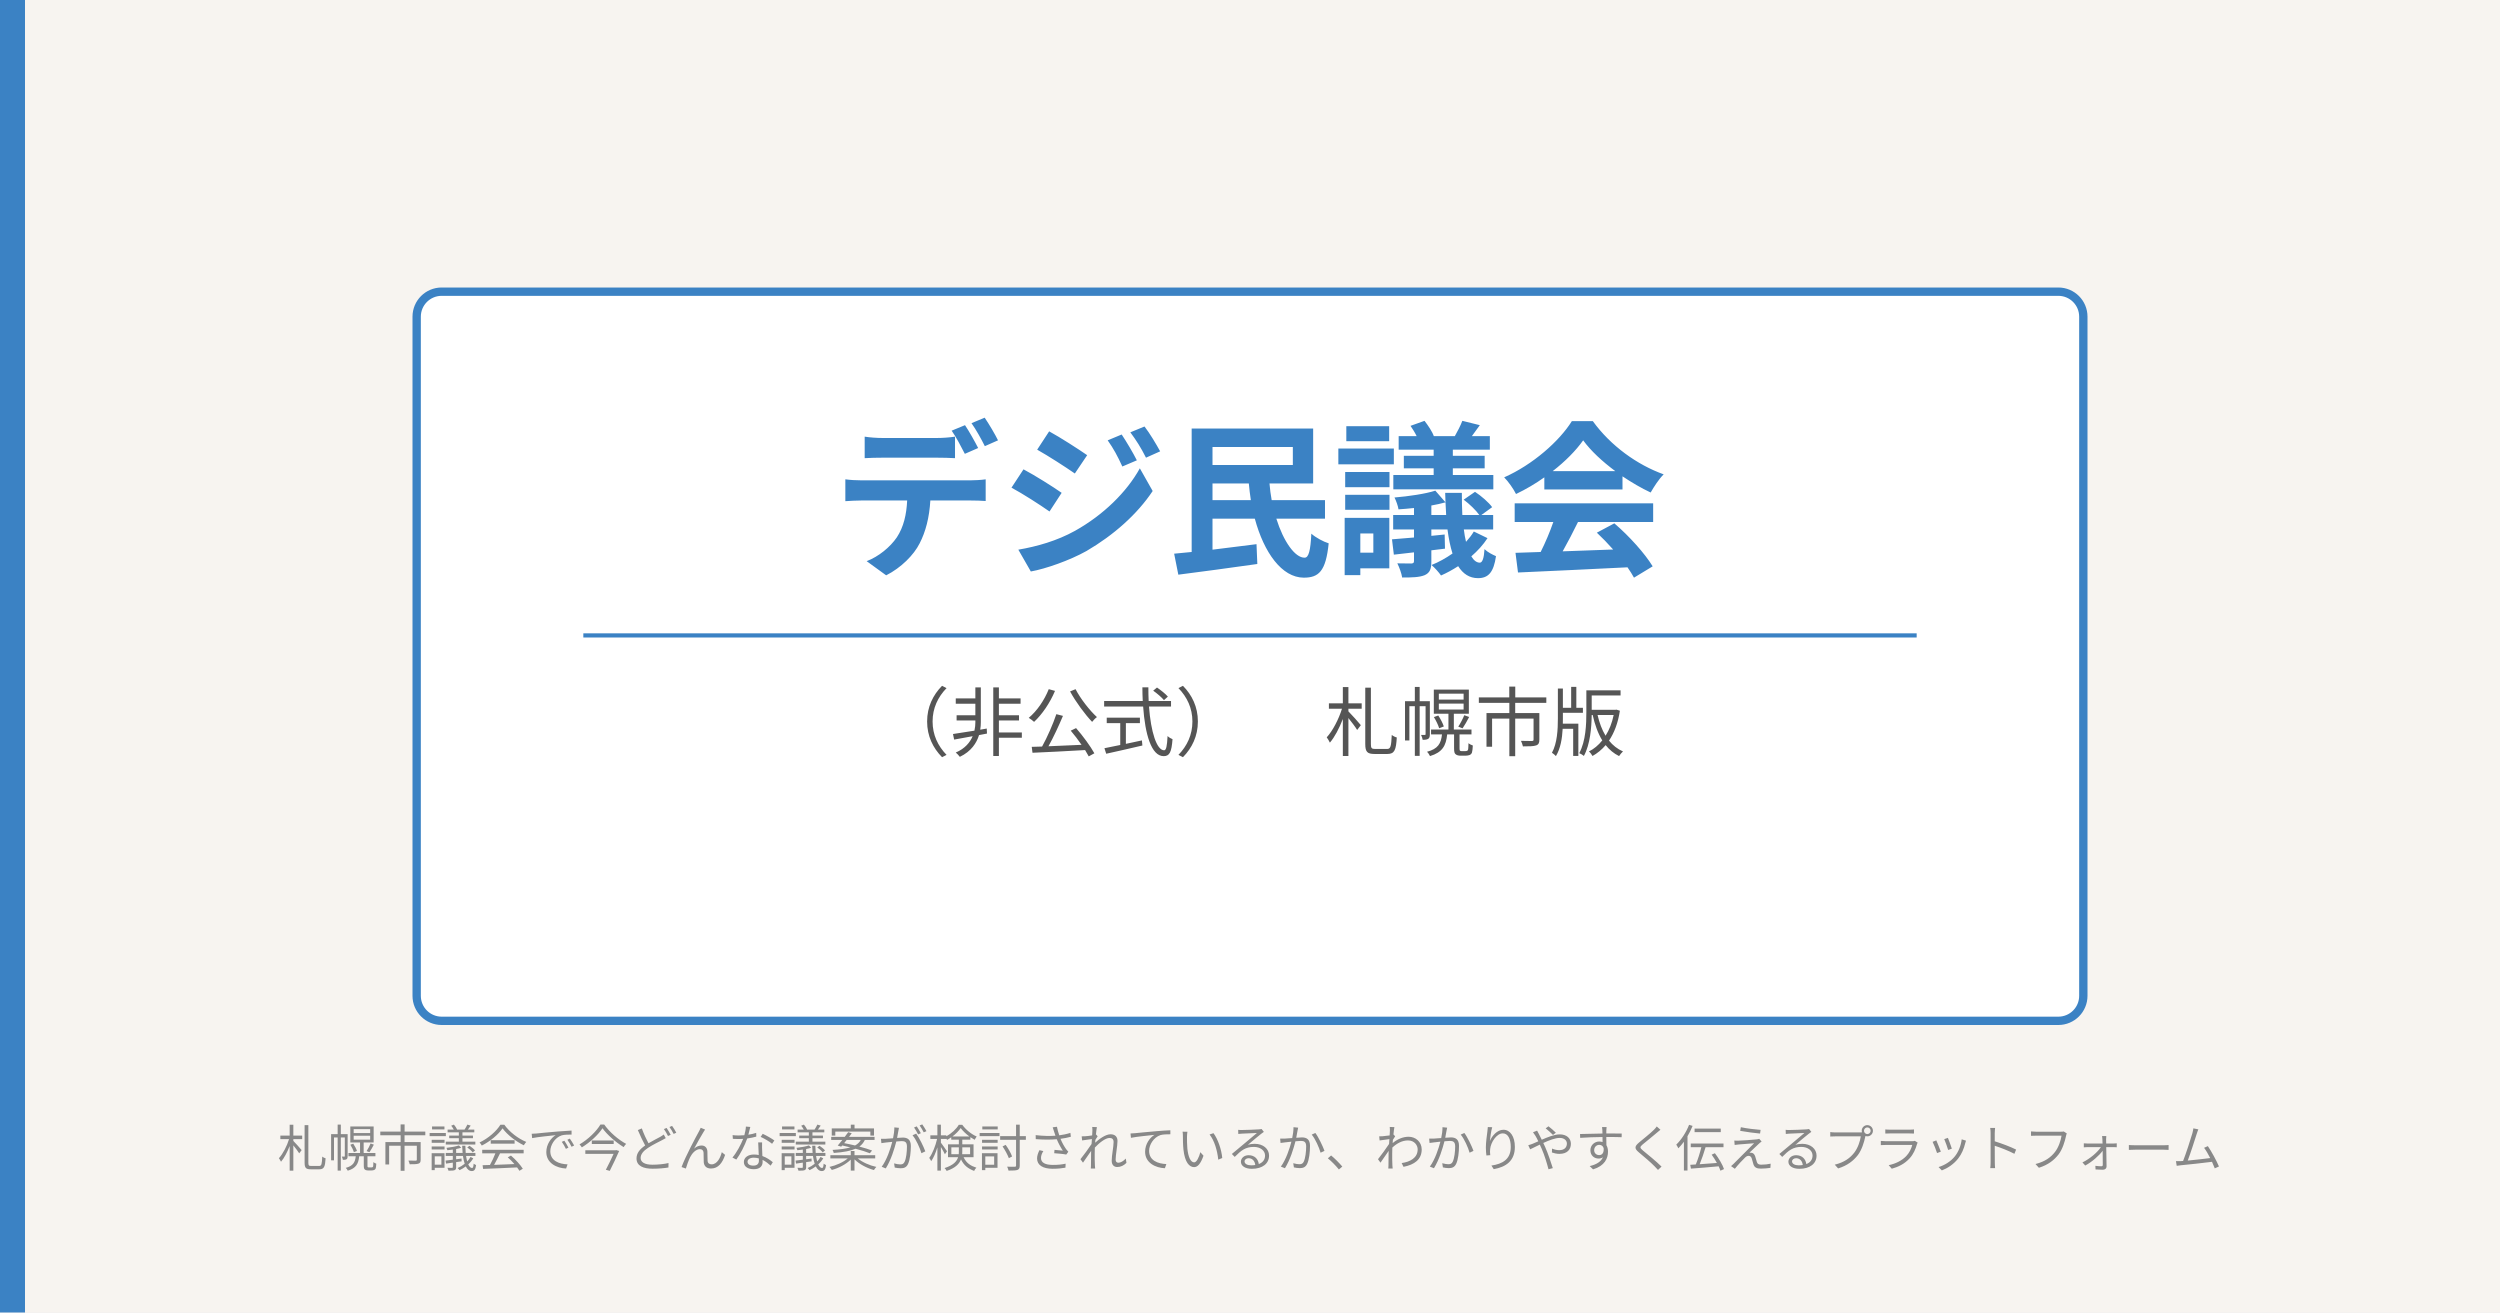
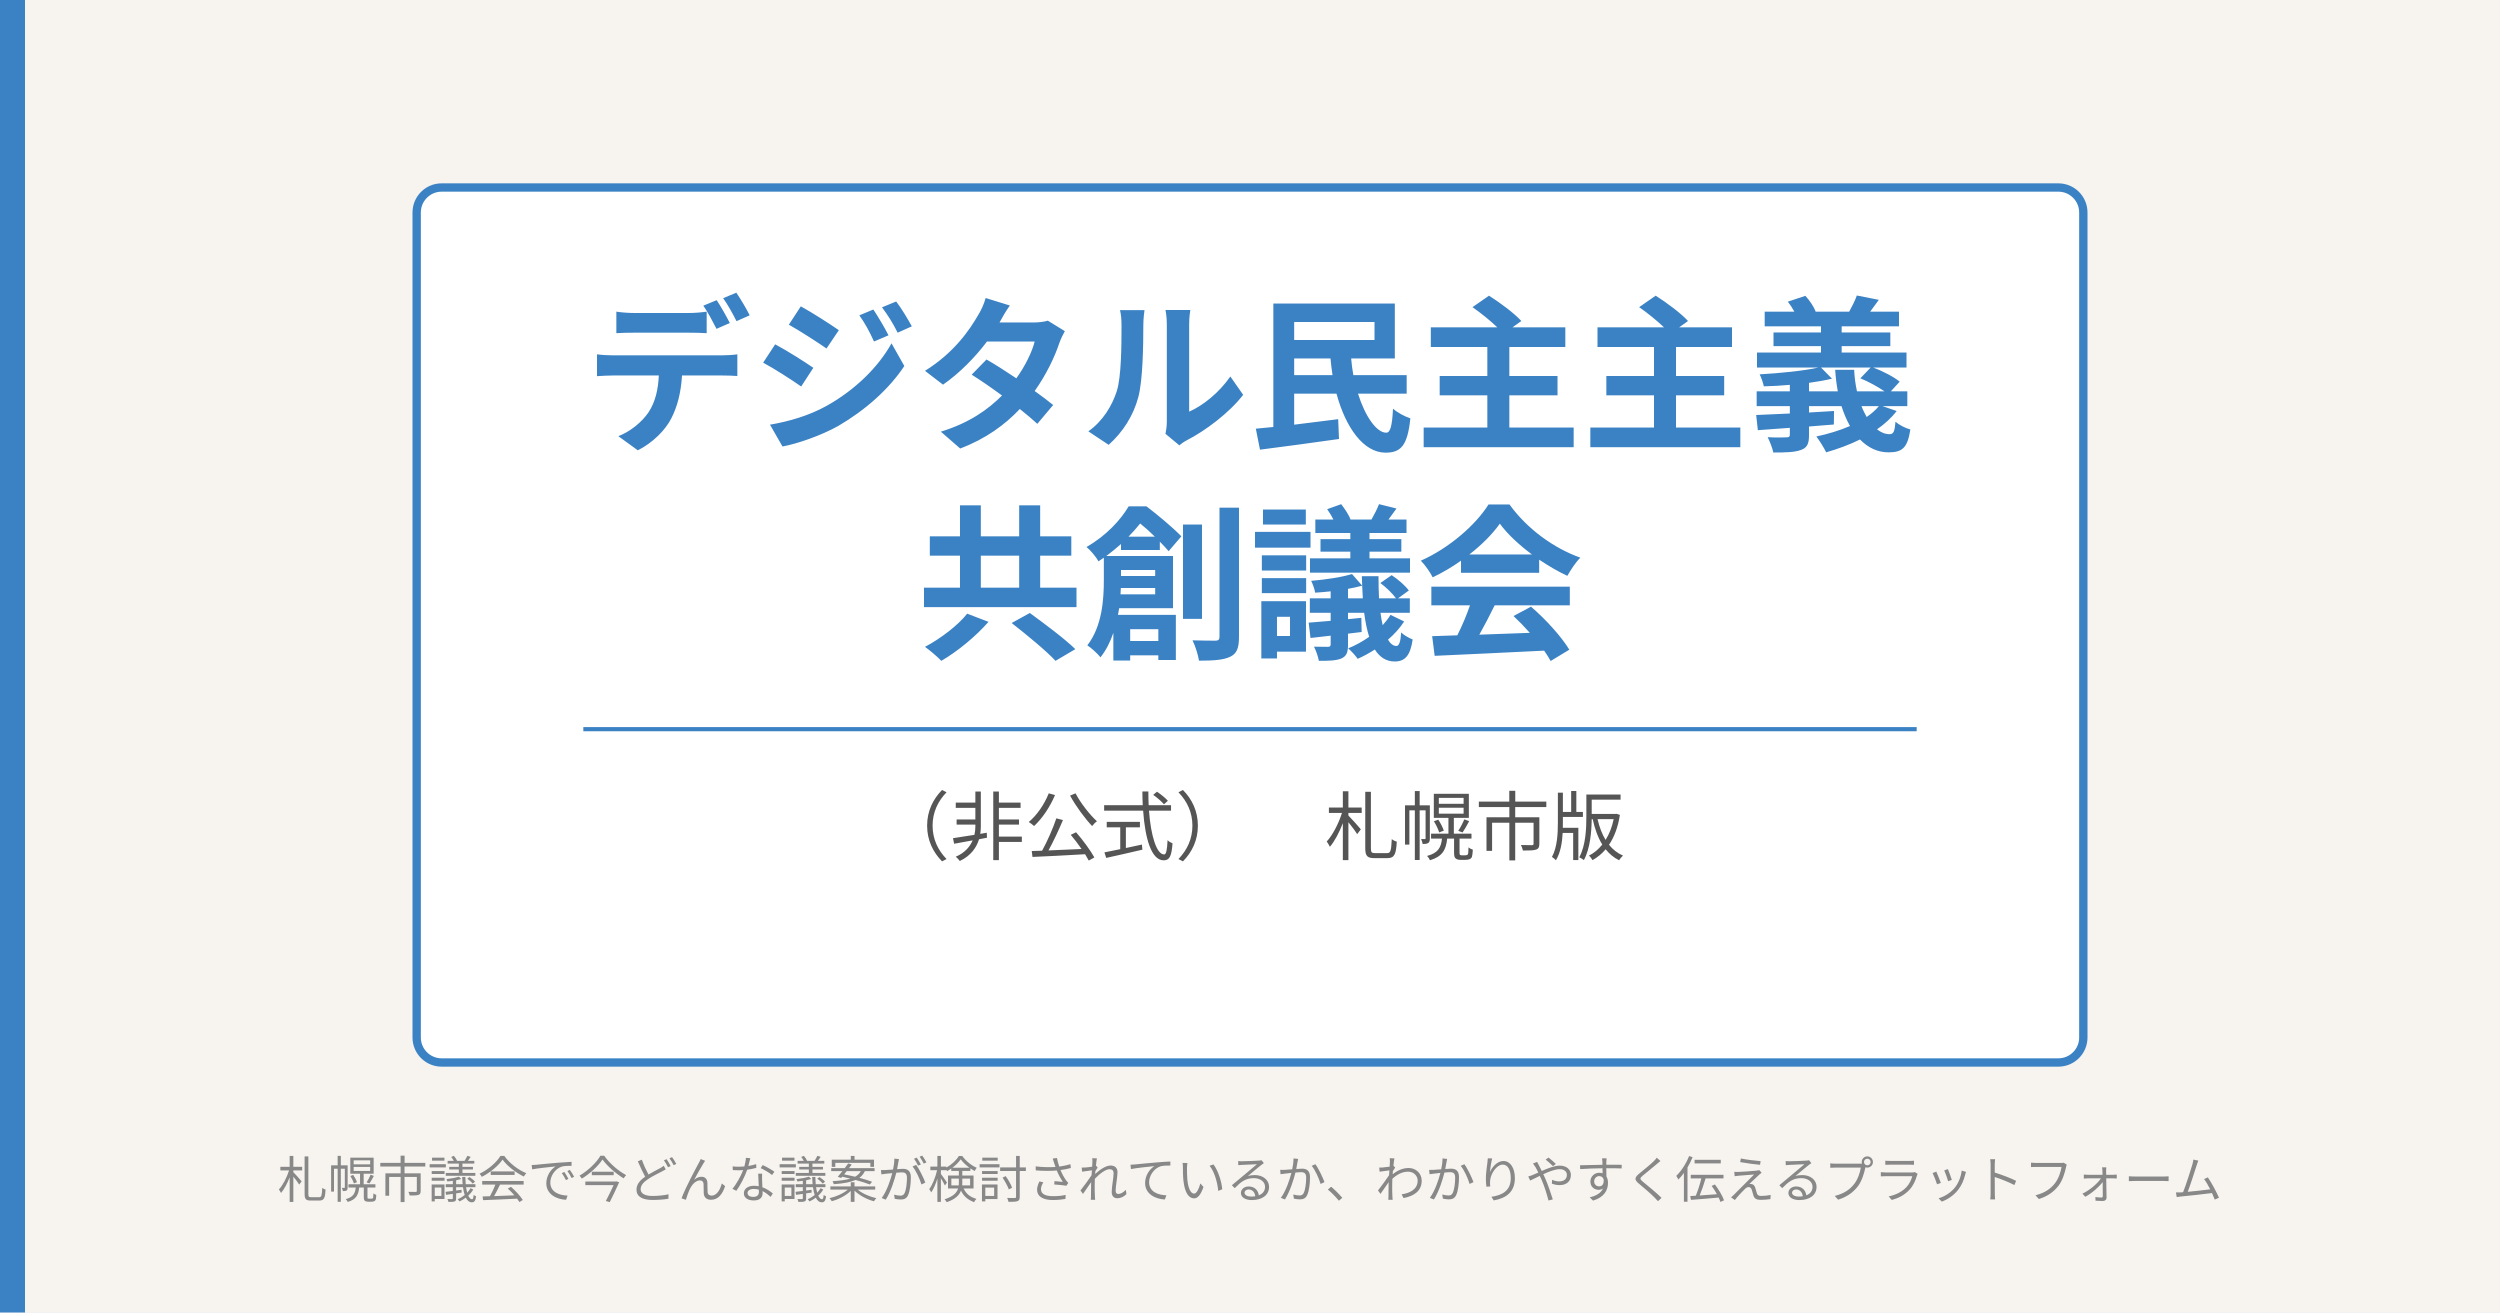
<svg xmlns="http://www.w3.org/2000/svg" width="1200" height="630" viewBox="0 0 1200 630" fill="none">
  <rect width="1200" height="630" fill="#F7F4F0" />
  <rect x="0" y="0" width="12" height="630" fill="#3b82c4" />
-   <rect x="200" y="140" width="800" height="350" rx="12" stroke="#3b82c4" stroke-width="4" fill="white" />
-   <text x="600" y="270" font-family="Noto Sans JP, sans-serif" font-size="80" font-weight="bold" fill="#3b82c4" text-anchor="middle">デジ民議会</text>
-   <line x1="280" y1="305" x2="920" y2="305" stroke="#3b82c4" stroke-width="2" />
-   <text x="600" y="360" font-family="Noto Sans JP, sans-serif" font-size="36" fill="#555555" text-anchor="middle">（非公式）　札幌市版</text>
-   <text x="600" y="560" font-family="Noto Sans JP, sans-serif" font-size="24" fill="#888888" text-anchor="middle">札幌市議会で今どんな議案が検討されているか、わかりやすく伝えるプラットフォーム</text>
+   <rect x="200" y="90" width="800" height="420" rx="12" stroke="#3b82c4" stroke-width="4" fill="white" />
+   <text x="600" y="210" font-family="Noto Sans JP, sans-serif" font-size="80" font-weight="bold" fill="#3b82c4" text-anchor="middle">デジタル民主主義</text>
+   <text x="600" y="310" font-family="Noto Sans JP, sans-serif" font-size="80" font-weight="bold" fill="#3b82c4" text-anchor="middle">共創議会</text>
+   <line x1="280" y1="350" x2="920" y2="350" stroke="#3b82c4" stroke-width="2" />
+   <text x="600" y="410" font-family="Noto Sans JP, sans-serif" font-size="36" fill="#555555" text-anchor="middle">（非公式）　札幌市版</text>
+   <text x="600" y="575" font-family="Noto Sans JP, sans-serif" font-size="24" fill="#888888" text-anchor="middle">札幌市議会で今どんな議案が検討されているか、わかりやすく伝えるプラットフォーム</text>
</svg>
